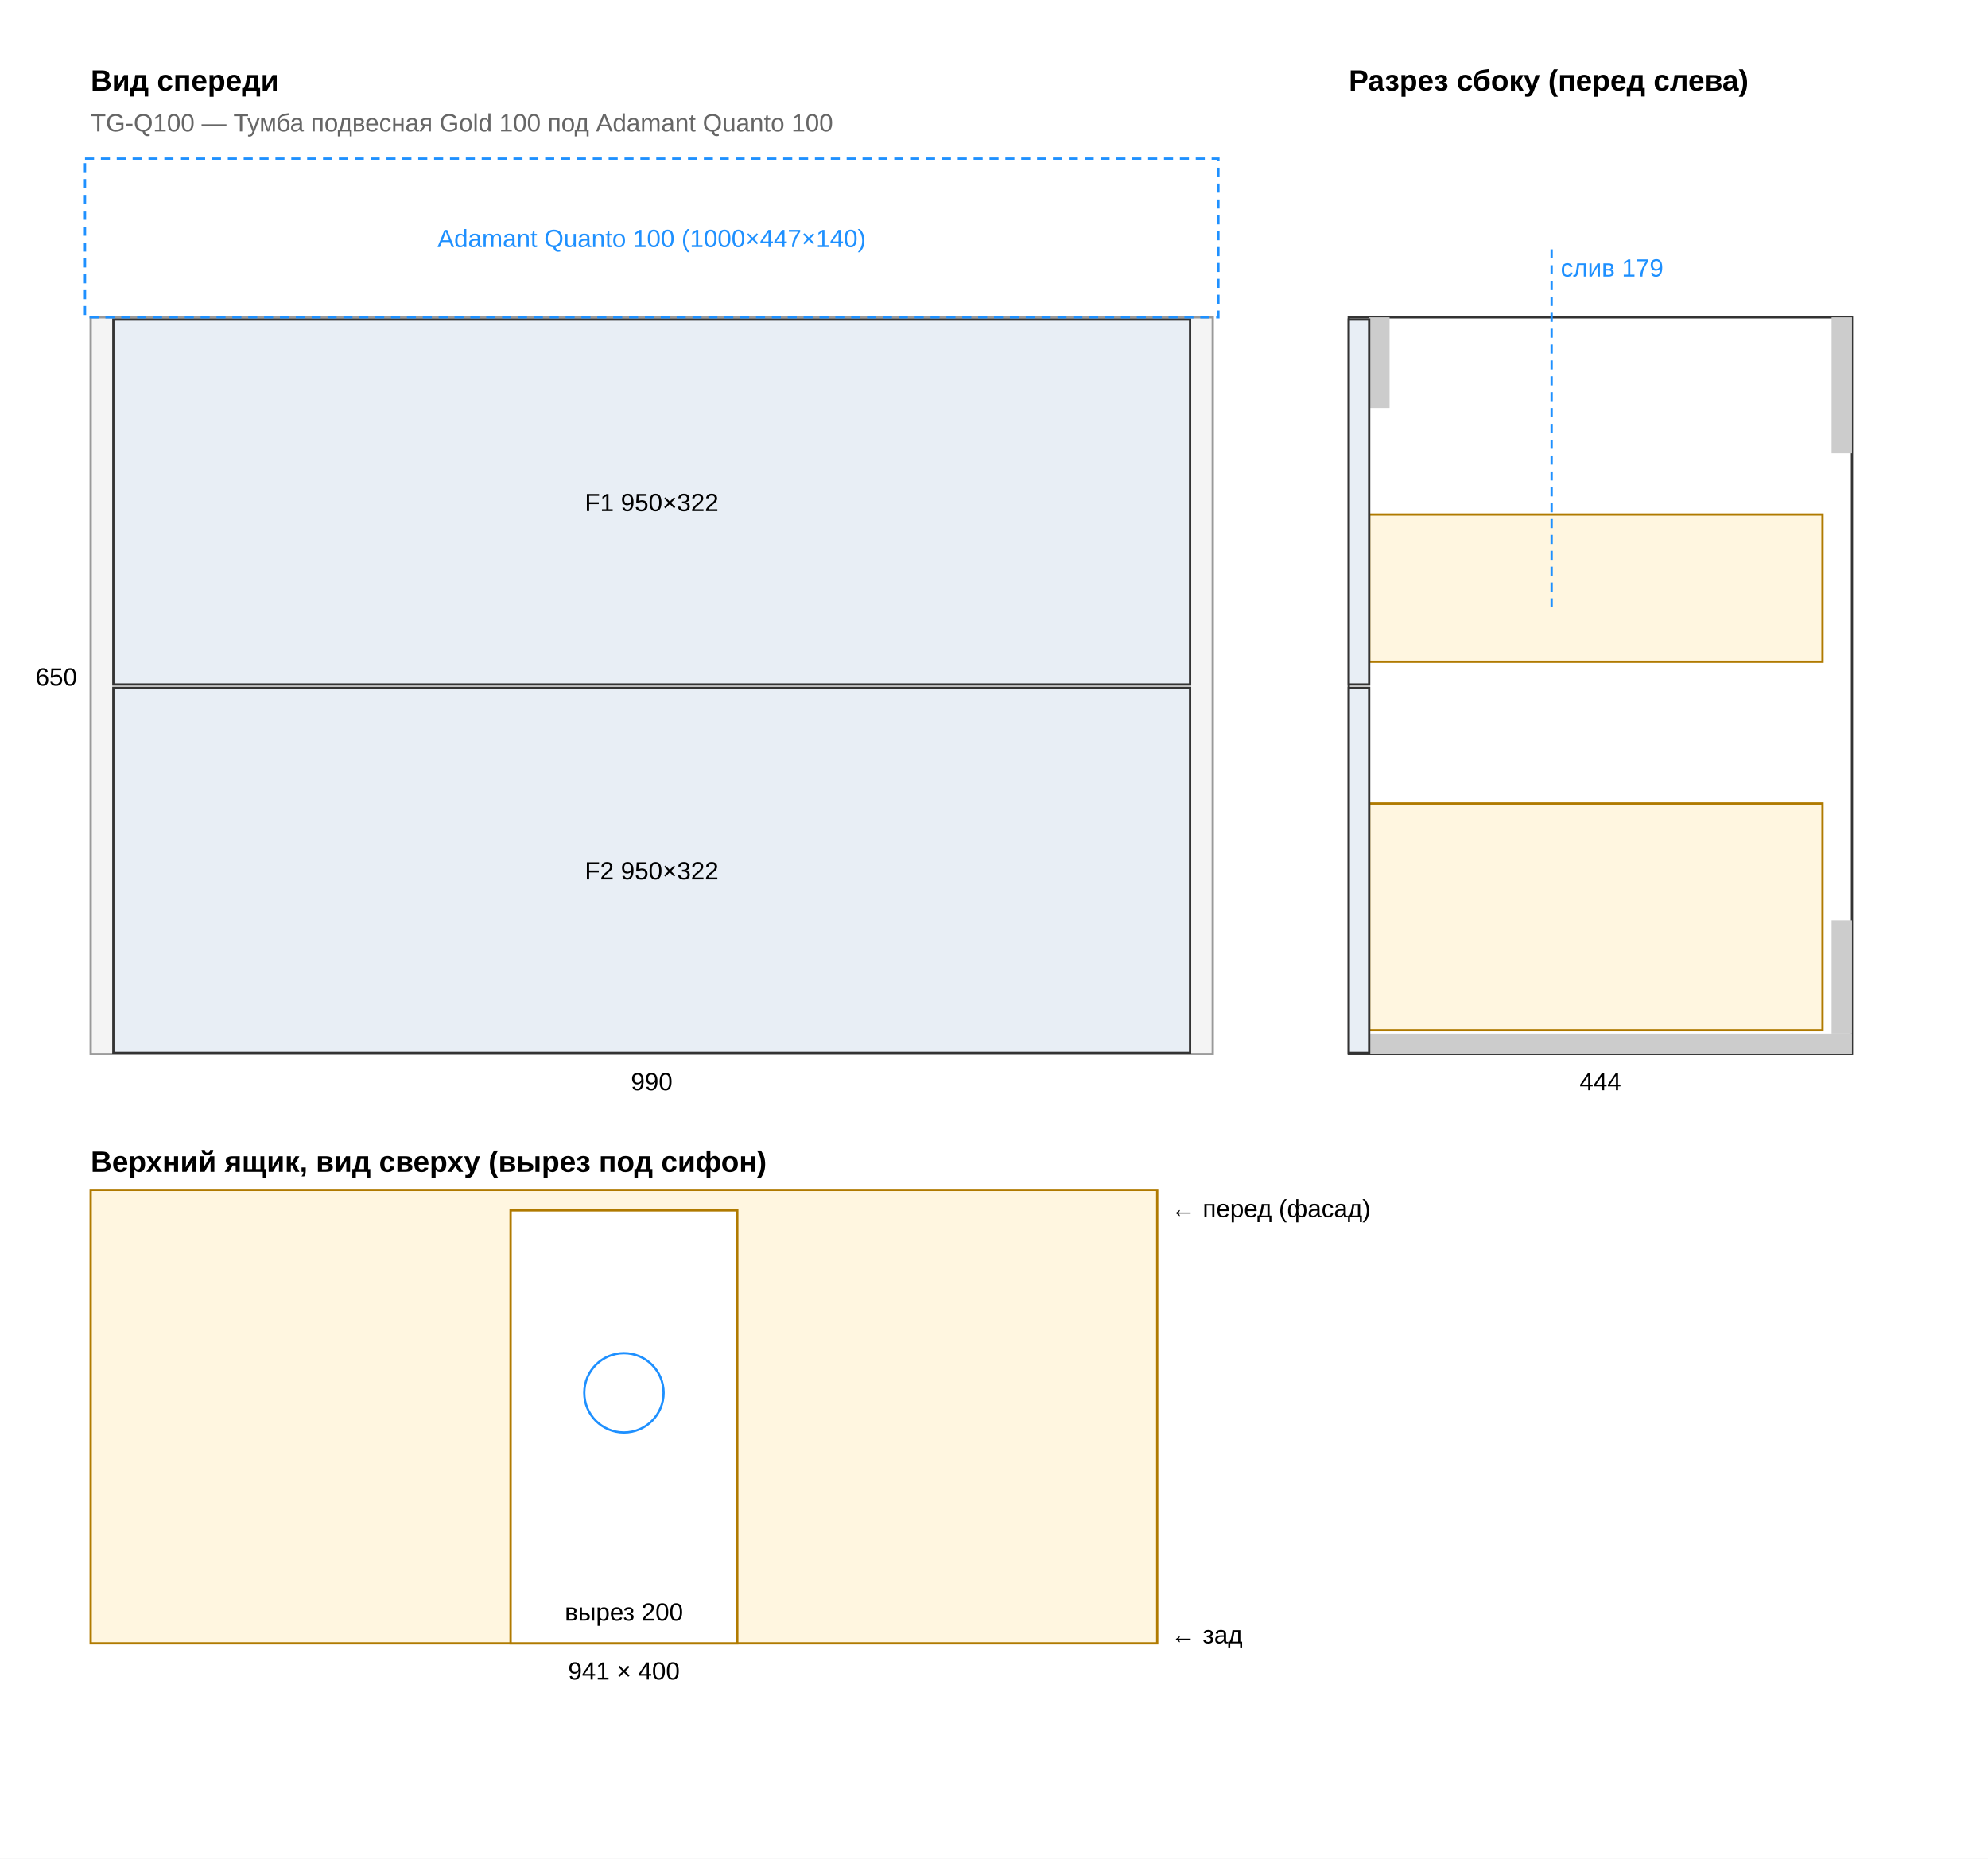
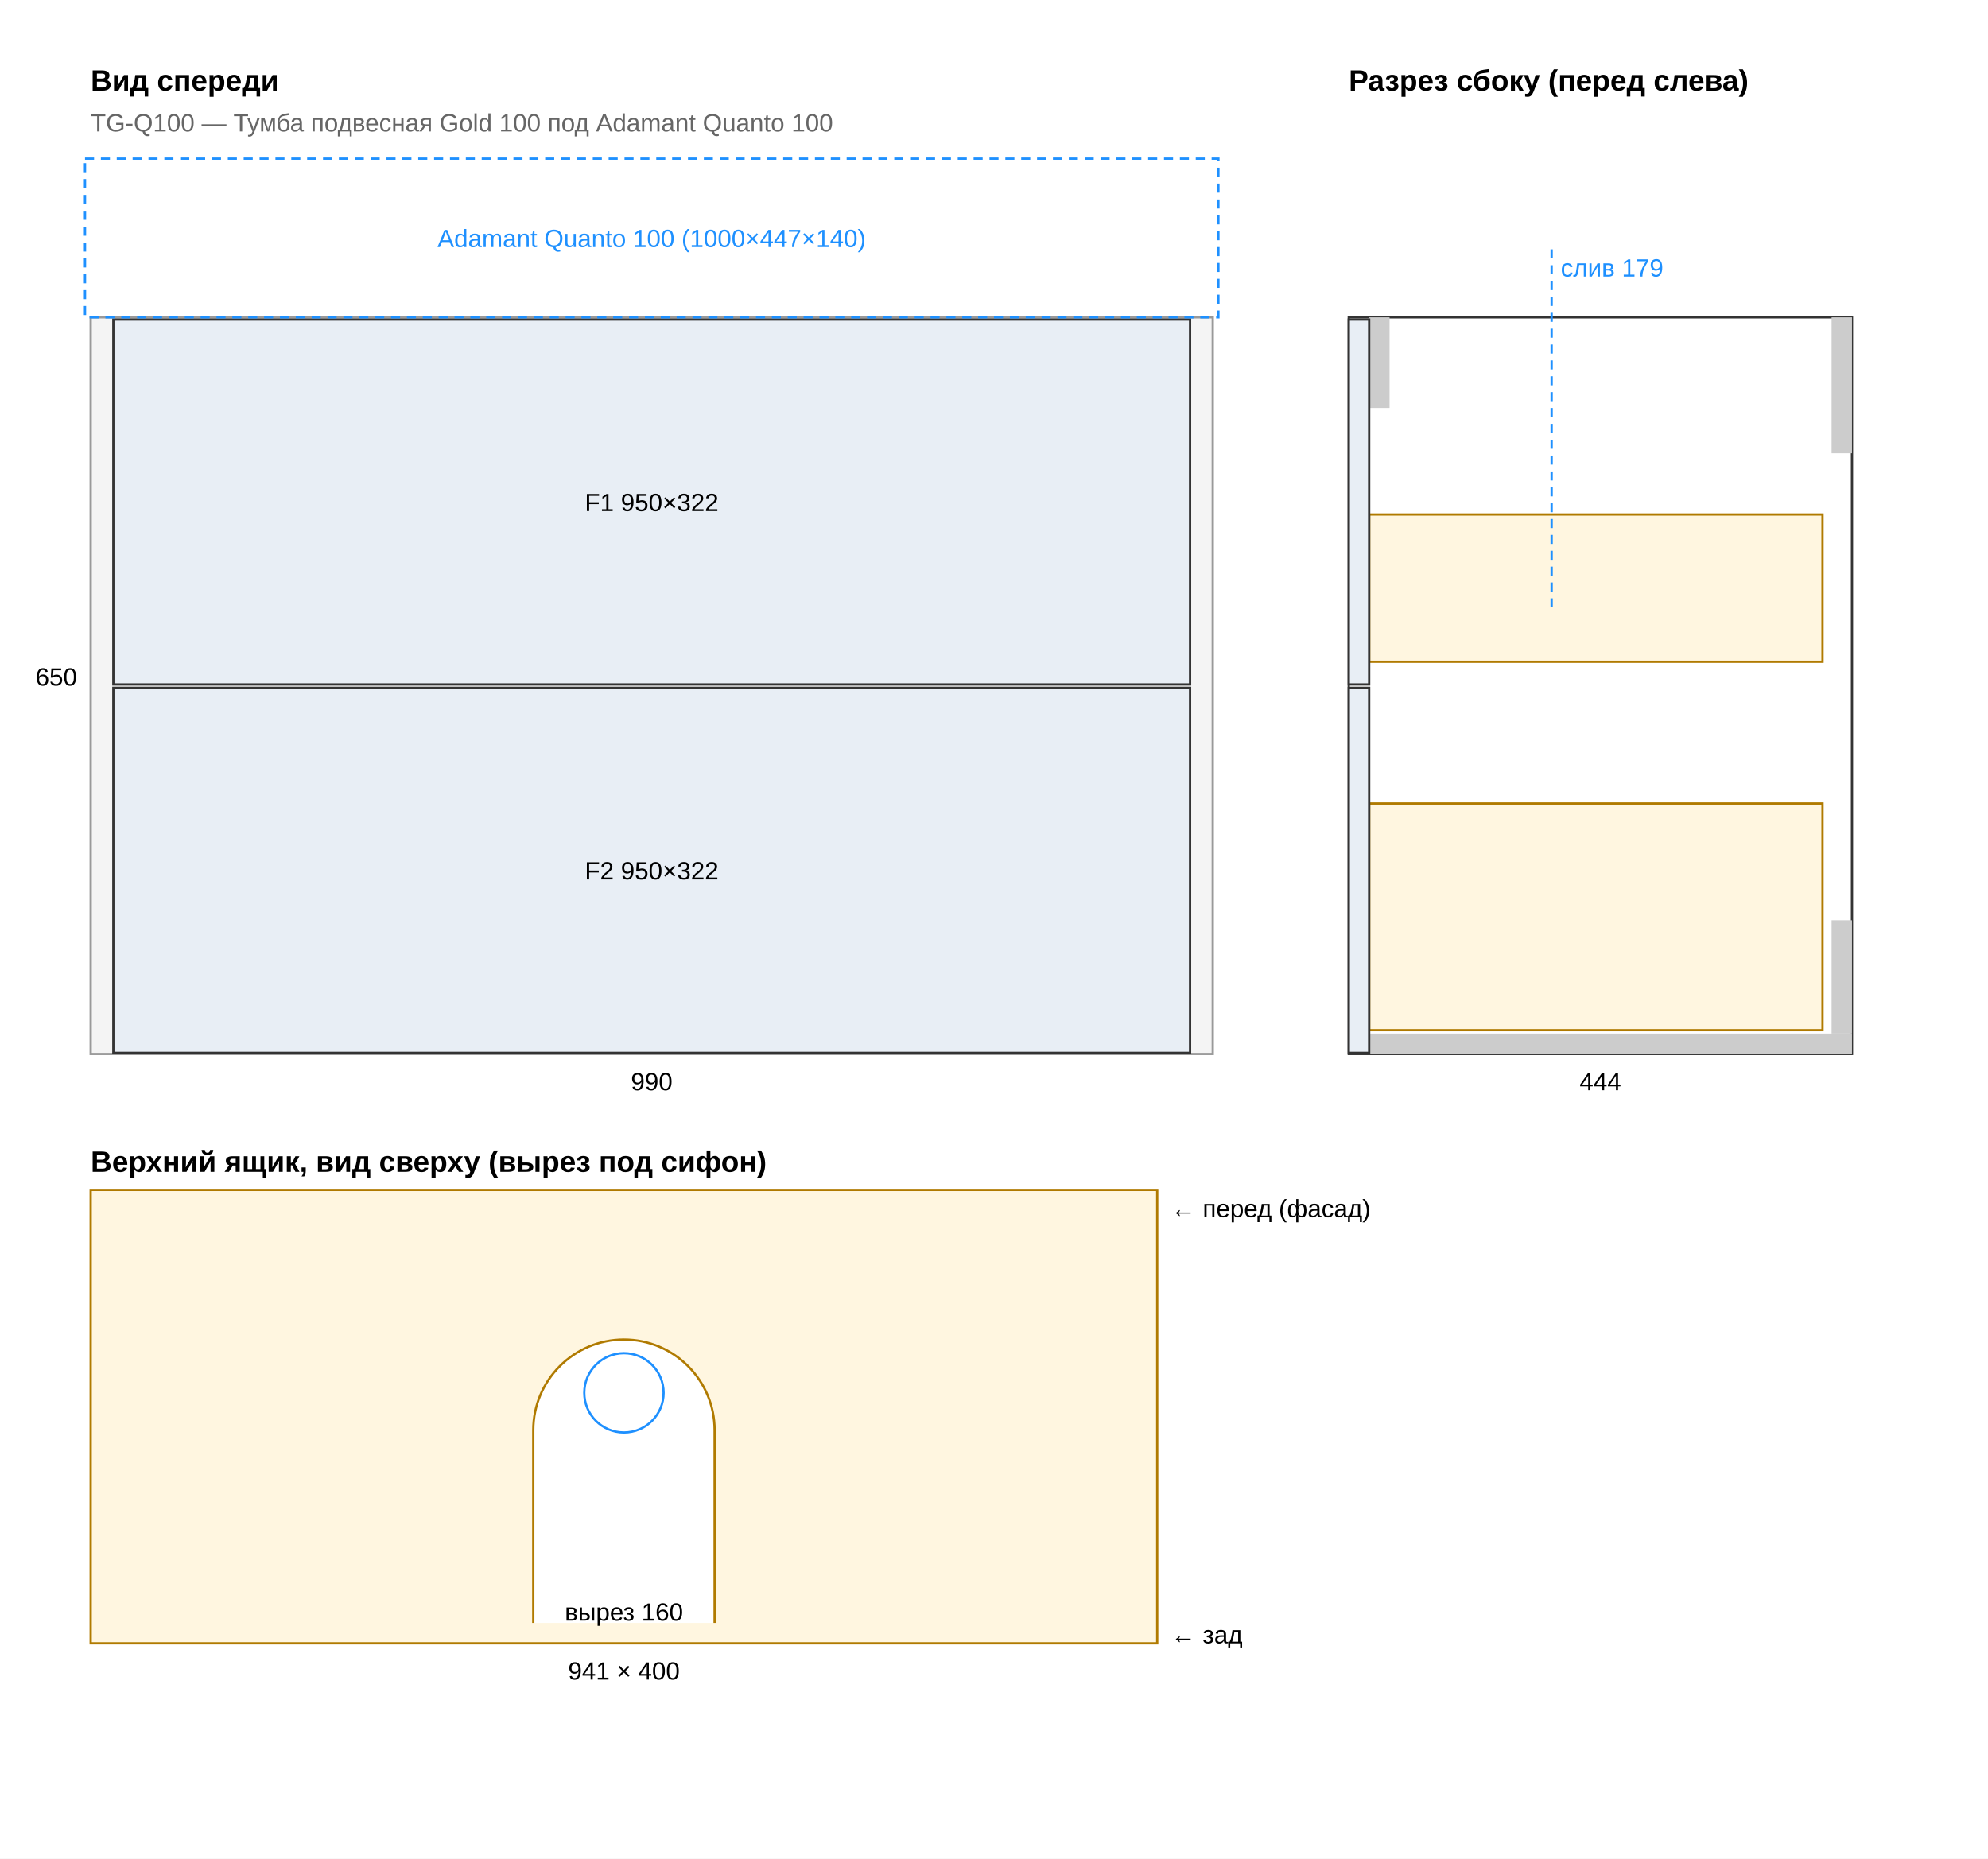
<svg xmlns="http://www.w3.org/2000/svg" width="877" height="820" viewBox="0 0 877 820" font-family="Arial" font-size="11">
  <rect width="100%" height="100%" fill="white" />
  <text x="40" y="40" font-size="13" font-weight="bold">Вид спереди</text>
  <rect x="40" y="140.0" width="495.0" height="325.0" fill="#f4f4f4" stroke="#999" />
  <rect x="50.0" y="141.0" width="475.0" height="161.0" fill="#e8eef5" stroke="#333" />
  <text x="287.5" y="225.5" text-anchor="middle">F1 950×322</text>
  <rect x="50.0" y="303.5" width="475.0" height="161.0" fill="#e8eef5" stroke="#333" />
  <text x="287.5" y="388.0" text-anchor="middle">F2 950×322</text>
  <rect x="37.5" y="70.0" width="500.0" height="70.0" fill="none" stroke="#1E90FF" stroke-dasharray="4 3" />
  <text x="287.5" y="109.0" text-anchor="middle" fill="#1E90FF">Adamant Quanto 100 (1000×447×140)</text>
  <text x="40" y="58" fill="#666">TG-Q100 — Тумба подвесная Gold 100 под Adamant Quanto 100</text>
  <text x="287.5" y="481.0" text-anchor="middle">990</text>
  <text x="34" y="302.5" text-anchor="end">650</text>
  <text x="595.0" y="40" font-size="13" font-weight="bold">Разрез сбоку (перед слева)</text>
  <rect x="595.0" y="140.0" width="222.0" height="325.0" fill="none" stroke="#333" />
  <rect x="604.0" y="456.0" width="213.0" height="9.0" fill="#ccc" />
  <rect x="604.0" y="140.0" width="9.0" height="40.0" fill="#ccc" />
  <rect x="808.0" y="140.0" width="9.0" height="60.0" fill="#ccc" />
  <rect x="808.0" y="406.0" width="9.0" height="50.0" fill="#ccc" />
  <rect x="604.0" y="354.5" width="200.0" height="100.0" fill="#fff6e0" stroke="#b07a00" />
  <rect x="604.0" y="227.0" width="200.0" height="65.0" fill="#fff6e0" stroke="#b07a00" />
  <rect x="595.0" y="141.0" width="9.0" height="161.0" fill="#e8eef5" stroke="#333" />
  <rect x="595.0" y="303.5" width="9.0" height="161.0" fill="#e8eef5" stroke="#333" />
  <line x1="684.5" y1="110.0" x2="684.5" y2="270.0" stroke="#1E90FF" stroke-dasharray="4 3" />
  <text x="688.5" y="122.0" fill="#1E90FF">слив 179</text>
  <text x="706.0" y="481.0" text-anchor="middle">444</text>
  <text x="40" y="517.0" font-size="13" font-weight="bold">Верхний ящик, вид сверху (вырез под сифон)</text>
  <rect x="40" y="525.0" width="470.5" height="200.0" fill="#fff6e0" stroke="#b07a00" />
-   <rect x="225.25" y="534.0" width="100.0" height="191.0" fill="white" stroke="#b07a00" />
+   <path d="M235.25,716.0 V631.0 A40.0,40.0 0 0 1 315.25,631.0 V716.0" fill="white" stroke="#b07a00" />
  <circle cx="275.25" cy="614.5" r="17.5" fill="none" stroke="#1E90FF" />
-   <text x="275.25" y="715.0" text-anchor="middle">вырез 200</text>
+   <text x="275.25" y="715.0" text-anchor="middle">вырез 160</text>
  <text x="516.5" y="537.0">← перед (фасад)</text>
  <text x="516.5" y="725.0">← зад</text>
  <text x="275.25" y="741.0" text-anchor="middle">941 × 400</text>
</svg>
